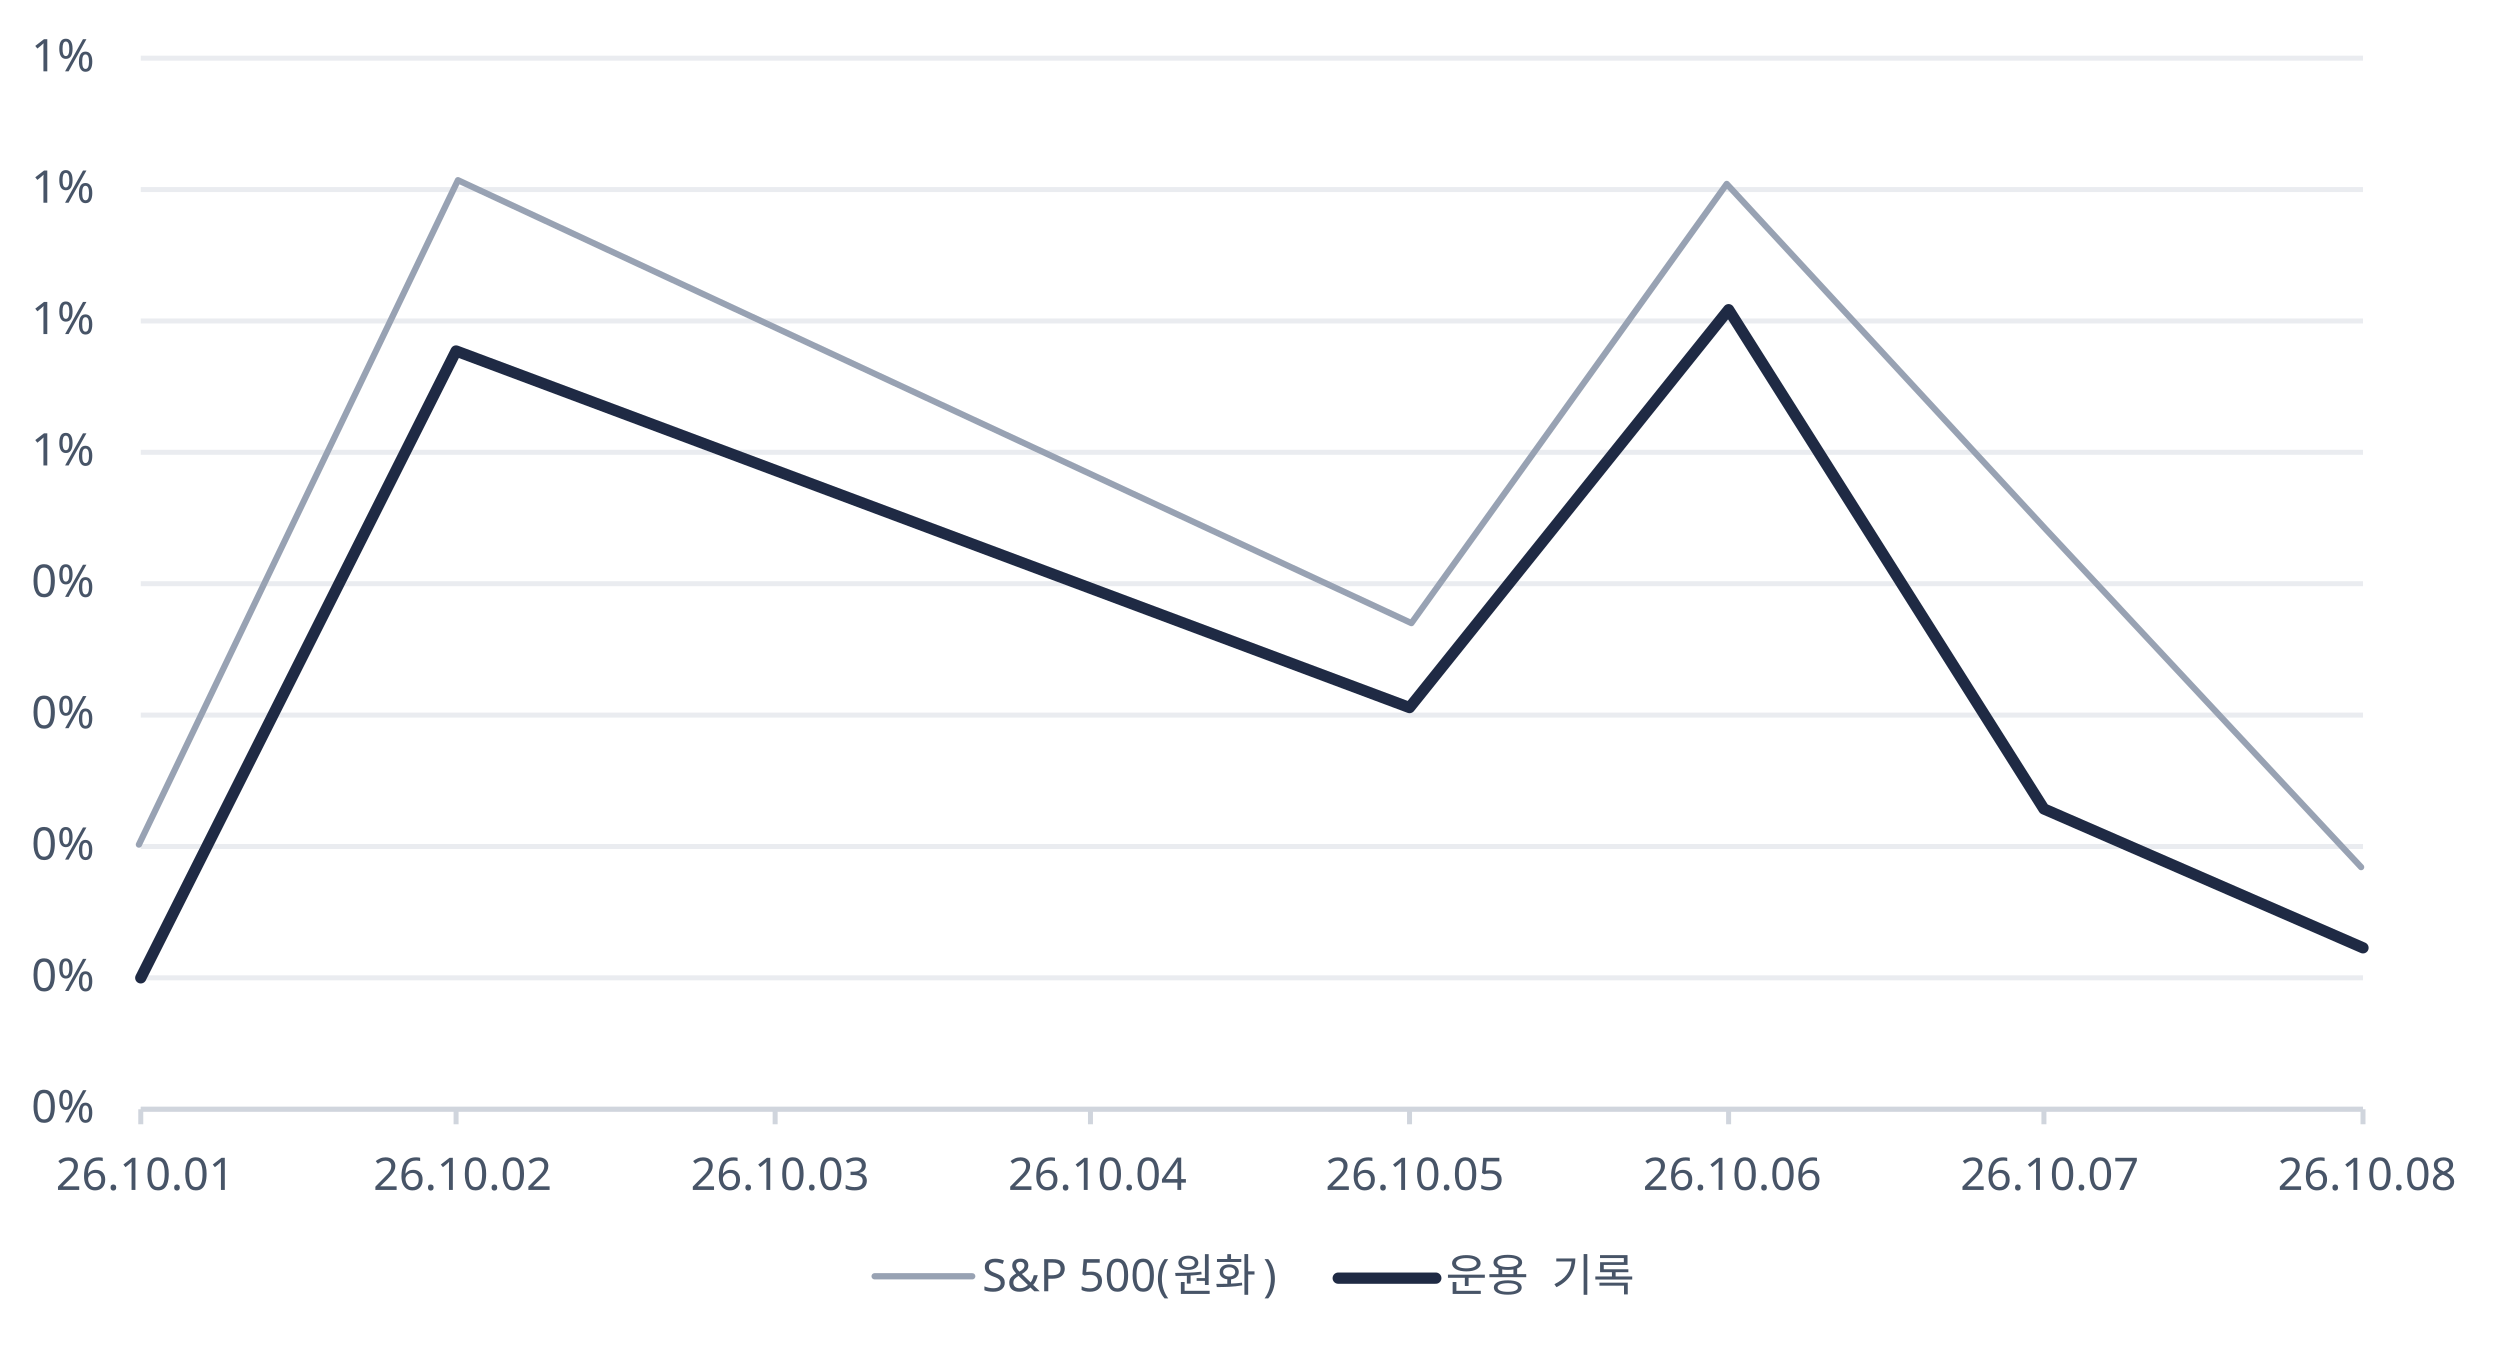
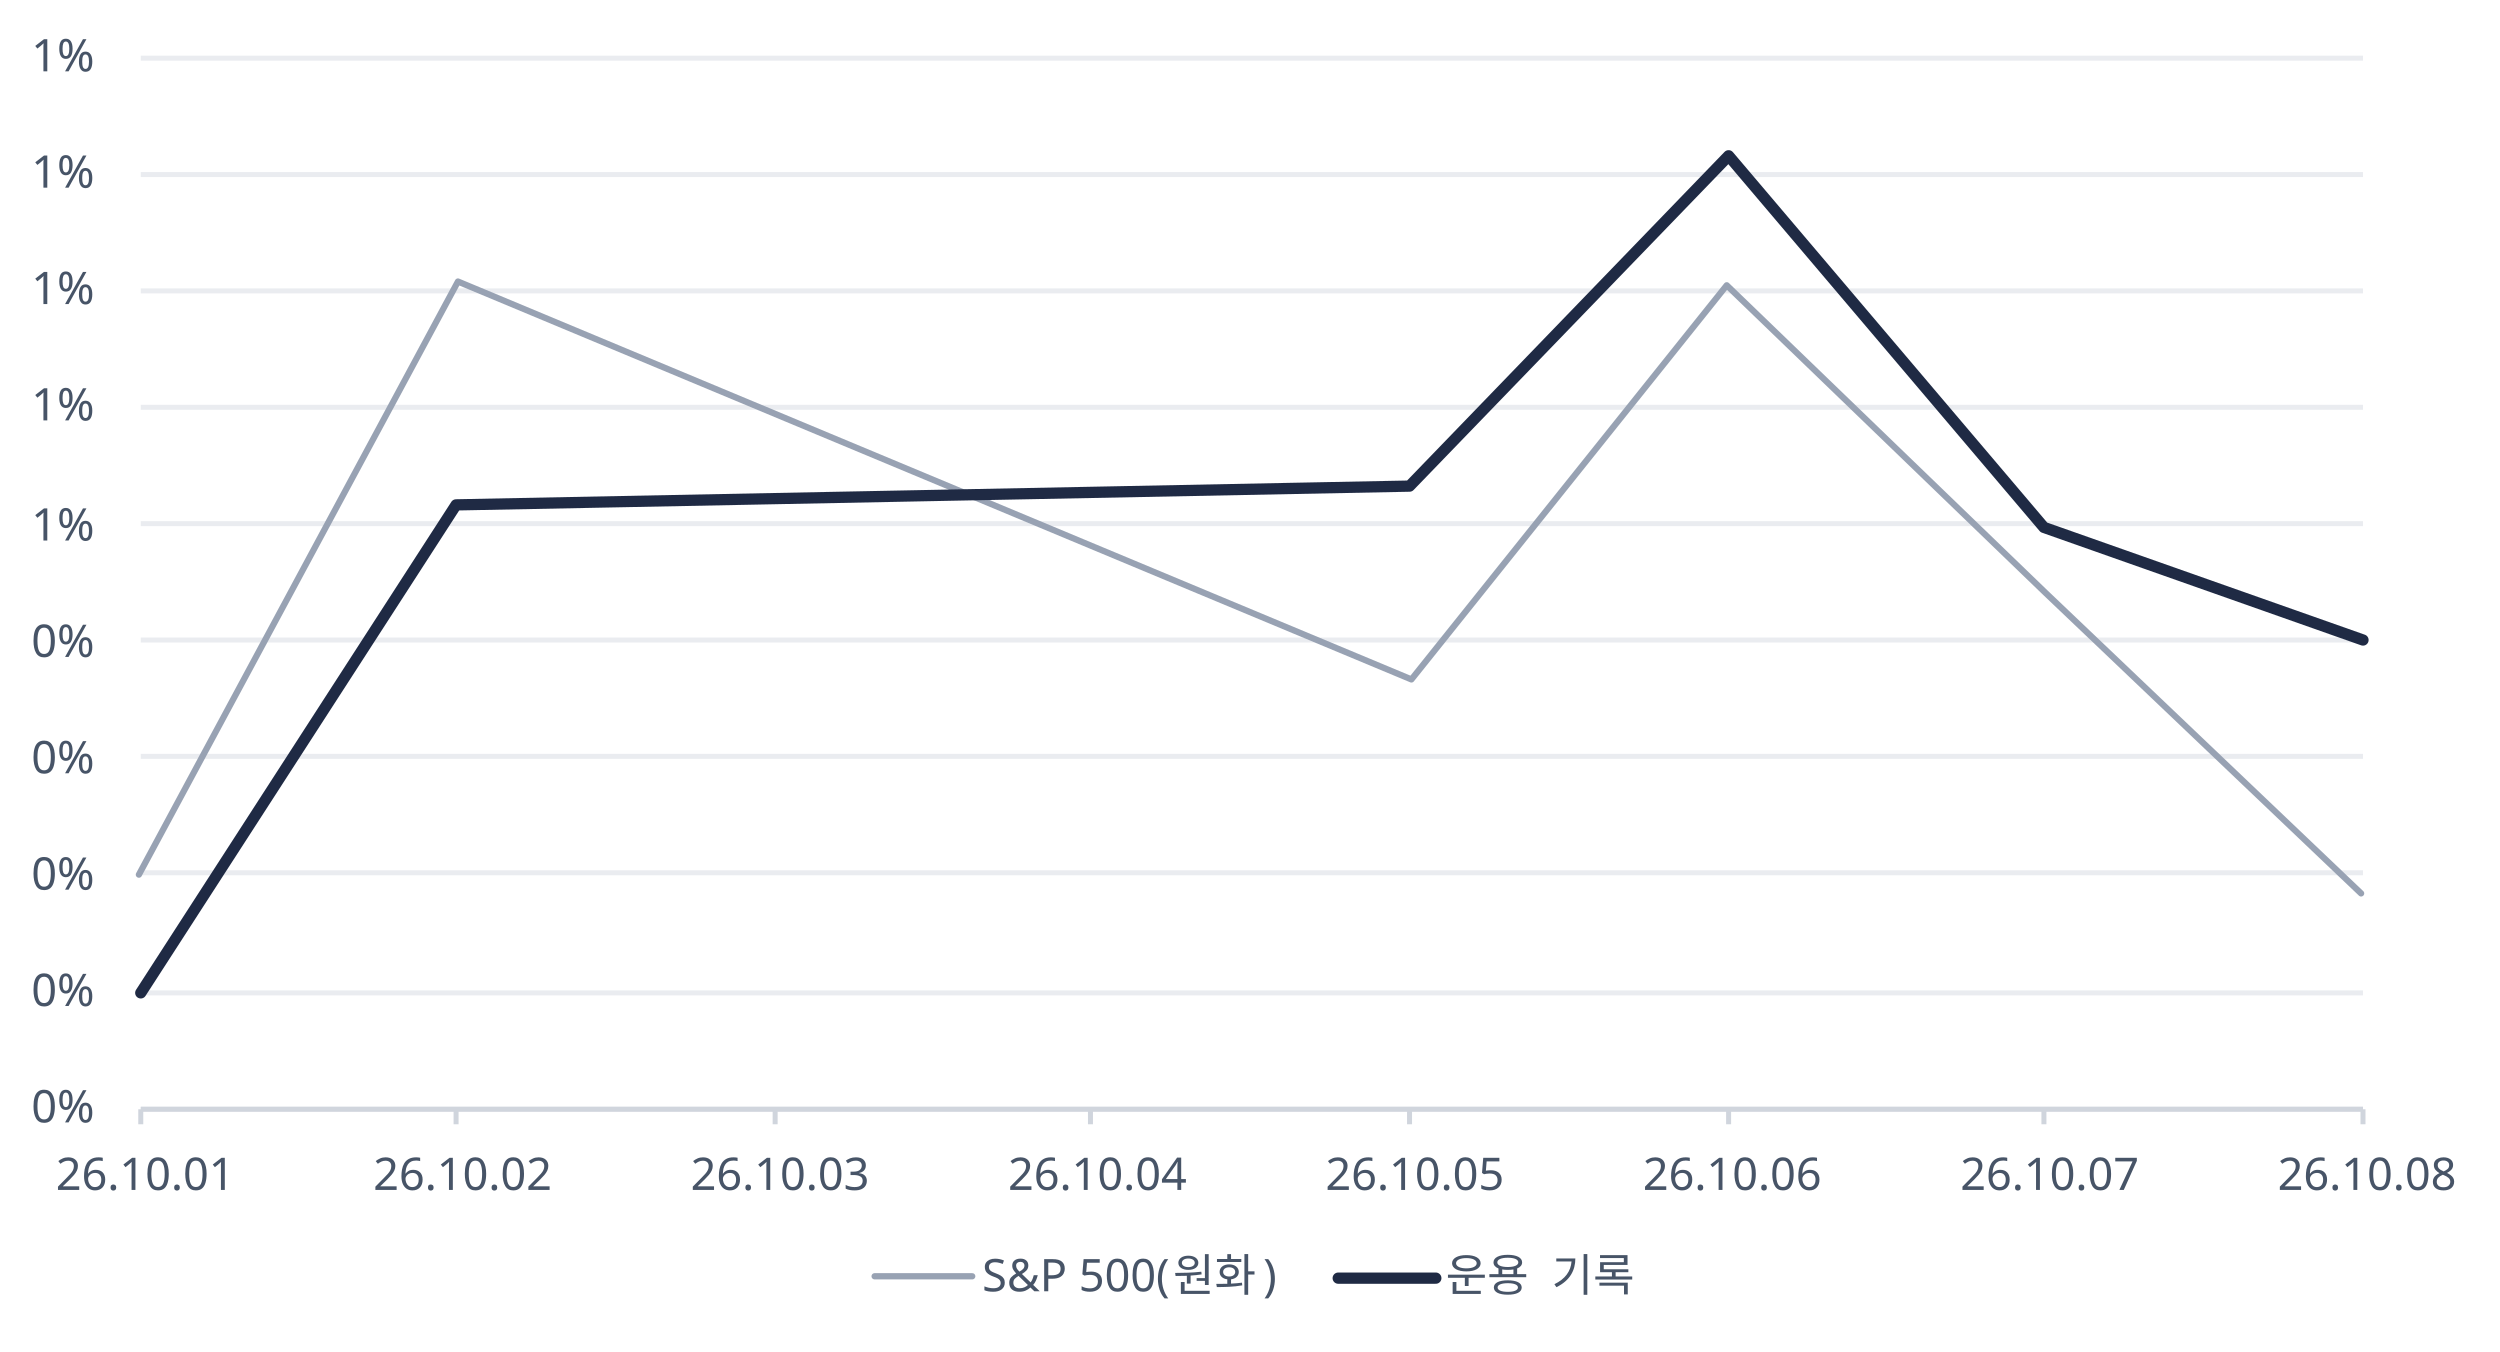
<svg xmlns="http://www.w3.org/2000/svg" width="666" height="360" xml:space="preserve" overflow="hidden">
  <defs>
    <clipPath id="clip0">
      <rect x="555" y="13" width="666" height="360" />
    </clipPath>
  </defs>
  <g clip-path="url(#clip0)" transform="translate(-555 -13)">
    <g>
-       <path d="M592.5 308.5 1184.5 308.5M592.5 273.5 1184.5 273.5M592.5 238.5 1184.5 238.5M592.5 203.5 1184.5 203.5M592.5 168.5 1184.5 168.5M592.5 133.5 1184.5 133.5M592.5 98.5 1184.5 98.5M592.5 63.5 1184.5 63.5M592.5 28.5 1184.5 28.5" stroke="#EAECF0" stroke-width="1.333" stroke-linejoin="round" stroke-miterlimit="10" fill="none" />
+       <path d="M592.5 308.5 1184.5 308.5M592.5 277.5 1184.5 277.5M592.5 245.5 1184.5 245.5M592.5 214.5 1184.5 214.5M592.5 183.5 1184.5 183.5M592.5 152.5 1184.5 152.5M592.5 121.5 1184.5 121.5M592.5 90.5 1184.5 90.5M592.5 59.5 1184.5 59.5M592.5 28.5 1184.5 28.5" stroke="#EAECF0" stroke-width="1.333" stroke-linejoin="round" stroke-miterlimit="10" fill="none" />
    </g>
    <g>
      <path d="M592.5 308.5 1184.5 308.5" stroke="#D0D5DD" stroke-width="1.333" stroke-linejoin="round" stroke-miterlimit="10" fill="none" fill-rule="evenodd" />
    </g>
    <g>
      <path d="M592.5 308.5 592.5 312.5M676.5 308.5 676.5 312.5M761.5 308.5 761.5 312.5M845.5 308.5 845.5 312.5M930.5 308.5 930.5 312.5M1015.5 308.5 1015.5 312.5M1099.5 308.5 1099.5 312.5M1184.5 308.5 1184.5 312.5" stroke="#D0D5DD" stroke-width="1.333" stroke-linejoin="round" stroke-miterlimit="10" fill="none" />
    </g>
    <g>
-       <path d="M592 238 677 61 931 179 1015 62 1100 154 1184 244" stroke="#98A2B3" stroke-width="1.667" stroke-linecap="round" stroke-linejoin="round" stroke-miterlimit="10" fill="none" />
+       <path d="M592 246 677 88 931 194 1015 89 1100 171 1184 251" stroke="#98A2B3" stroke-width="1.667" stroke-linecap="round" stroke-linejoin="round" stroke-miterlimit="10" fill="none" />
    </g>
    <g>
-       <path d="M592.5 273.5 676.5 106.5 930.5 201.5 1015.5 95.5 1099.5 228.5 1184.5 265.5" stroke="#1F2A44" stroke-width="3" stroke-linecap="round" stroke-linejoin="round" stroke-miterlimit="10" fill="none" />
+       <path d="M592.5 277.5 676.5 147.5 930.5 142.5 1015.5 54.5 1099.5 153.5 1184.5 183.5" stroke="#1F2A44" stroke-width="3" stroke-linecap="round" stroke-linejoin="round" stroke-miterlimit="10" fill="none" />
    </g>
    <g>
      <text fill="#475467" font-family="Malgun Gothic,Malgun Gothic_MSFontService,sans-serif" font-weight="400" font-size="12" transform="translate(563.333 312)">0%</text>
    </g>
    <g>
-       <text fill="#475467" font-family="Malgun Gothic,Malgun Gothic_MSFontService,sans-serif" font-weight="400" font-size="12" transform="translate(563.333 277)">0%</text>
+       <text fill="#475467" font-family="Malgun Gothic,Malgun Gothic_MSFontService,sans-serif" font-weight="400" font-size="12" transform="translate(563.333 281)">0%</text>
    </g>
    <g>
-       <text fill="#475467" font-family="Malgun Gothic,Malgun Gothic_MSFontService,sans-serif" font-weight="400" font-size="12" transform="translate(563.333 242)">0%</text>
+       <text fill="#475467" font-family="Malgun Gothic,Malgun Gothic_MSFontService,sans-serif" font-weight="400" font-size="12" transform="translate(563.333 250)">0%</text>
    </g>
    <g>
-       <text fill="#475467" font-family="Malgun Gothic,Malgun Gothic_MSFontService,sans-serif" font-weight="400" font-size="12" transform="translate(563.333 207)">0%</text>
+       <text fill="#475467" font-family="Malgun Gothic,Malgun Gothic_MSFontService,sans-serif" font-weight="400" font-size="12" transform="translate(563.333 219)">0%</text>
    </g>
    <g>
-       <text fill="#475467" font-family="Malgun Gothic,Malgun Gothic_MSFontService,sans-serif" font-weight="400" font-size="12" transform="translate(563.333 172)">0%</text>
+       <text fill="#475467" font-family="Malgun Gothic,Malgun Gothic_MSFontService,sans-serif" font-weight="400" font-size="12" transform="translate(563.333 188)">0%</text>
    </g>
    <g>
-       <text fill="#475467" font-family="Malgun Gothic,Malgun Gothic_MSFontService,sans-serif" font-weight="400" font-size="12" transform="translate(563.333 137)">1%</text>
+       <text fill="#475467" font-family="Malgun Gothic,Malgun Gothic_MSFontService,sans-serif" font-weight="400" font-size="12" transform="translate(563.333 157)">1%</text>
    </g>
    <g>
-       <text fill="#475467" font-family="Malgun Gothic,Malgun Gothic_MSFontService,sans-serif" font-weight="400" font-size="12" transform="translate(563.333 102)">1%</text>
+       <text fill="#475467" font-family="Malgun Gothic,Malgun Gothic_MSFontService,sans-serif" font-weight="400" font-size="12" transform="translate(563.333 125)">1%</text>
    </g>
    <g>
-       <text fill="#475467" font-family="Malgun Gothic,Malgun Gothic_MSFontService,sans-serif" font-weight="400" font-size="12" transform="translate(563.333 67)">1%</text>
+       <text fill="#475467" font-family="Malgun Gothic,Malgun Gothic_MSFontService,sans-serif" font-weight="400" font-size="12" transform="translate(563.333 94)">1%</text>
+     </g>
+     <g>
+       <text fill="#475467" font-family="Malgun Gothic,Malgun Gothic_MSFontService,sans-serif" font-weight="400" font-size="12" transform="translate(563.333 63)">1%</text>
    </g>
    <g>
      <text fill="#475467" font-family="Malgun Gothic,Malgun Gothic_MSFontService,sans-serif" font-weight="400" font-size="12" transform="translate(563.333 32)">1%</text>
    </g>
    <g>
      <text fill="#475467" font-family="Malgun Gothic,Malgun Gothic_MSFontService,sans-serif" font-weight="400" font-size="12" transform="translate(569.867 330)">26.10.01</text>
    </g>
    <g>
      <text fill="#475467" font-family="Malgun Gothic,Malgun Gothic_MSFontService,sans-serif" font-weight="400" font-size="12" transform="translate(654.425 330)">26.10.02</text>
    </g>
    <g>
      <text fill="#475467" font-family="Malgun Gothic,Malgun Gothic_MSFontService,sans-serif" font-weight="400" font-size="12" transform="translate(738.983 330)">26.10.03</text>
    </g>
    <g>
      <text fill="#475467" font-family="Malgun Gothic,Malgun Gothic_MSFontService,sans-serif" font-weight="400" font-size="12" transform="translate(823.541 330)">26.10.04</text>
    </g>
    <g>
      <text fill="#475467" font-family="Malgun Gothic,Malgun Gothic_MSFontService,sans-serif" font-weight="400" font-size="12" transform="translate(908.099 330)">26.10.05</text>
    </g>
    <g>
      <text fill="#475467" font-family="Malgun Gothic,Malgun Gothic_MSFontService,sans-serif" font-weight="400" font-size="12" transform="translate(992.657 330)">26.10.06</text>
    </g>
    <g>
      <text fill="#475467" font-family="Malgun Gothic,Malgun Gothic_MSFontService,sans-serif" font-weight="400" font-size="12" transform="translate(1077.22 330)">26.10.07</text>
    </g>
    <g>
      <text fill="#475467" font-family="Malgun Gothic,Malgun Gothic_MSFontService,sans-serif" font-weight="400" font-size="12" transform="translate(1161.77 330)">26.10.08</text>
    </g>
    <g>
      <path d="M788 353 814 353" stroke="#98A2B3" stroke-width="1.667" stroke-linecap="round" stroke-linejoin="round" stroke-miterlimit="10" fill="none" fill-rule="evenodd" />
    </g>
    <g>
      <text fill="#475467" font-family="Malgun Gothic,Malgun Gothic_MSFontService,sans-serif" font-weight="400" font-size="12" transform="translate(816.639 357)">S&amp;P 500(</text>
    </g>
    <g>
      <text fill="#475467" font-family="Malgun Gothic,Malgun Gothic_MSFontService,sans-serif" font-weight="400" font-size="12" transform="translate(867.505 357)">원화</text>
    </g>
    <g>
      <text fill="#475467" font-family="Malgun Gothic,Malgun Gothic_MSFontService,sans-serif" font-weight="400" font-size="12" transform="translate(891.505 357)">)</text>
    </g>
    <g>
      <path d="M911.5 353.5 937.5 353.5" stroke="#1F2A44" stroke-width="3" stroke-linecap="round" stroke-linejoin="round" stroke-miterlimit="10" fill="none" fill-rule="evenodd" />
    </g>
    <g>
      <text fill="#475467" font-family="Malgun Gothic,Malgun Gothic_MSFontService,sans-serif" font-weight="400" font-size="12" transform="translate(940.141 357)">운용</text>
    </g>
    <g>
      <text fill="#475467" font-family="Malgun Gothic,Malgun Gothic_MSFontService,sans-serif" font-weight="400" font-size="12" transform="translate(968.361 357)">기록</text>
    </g>
  </g>
</svg>
